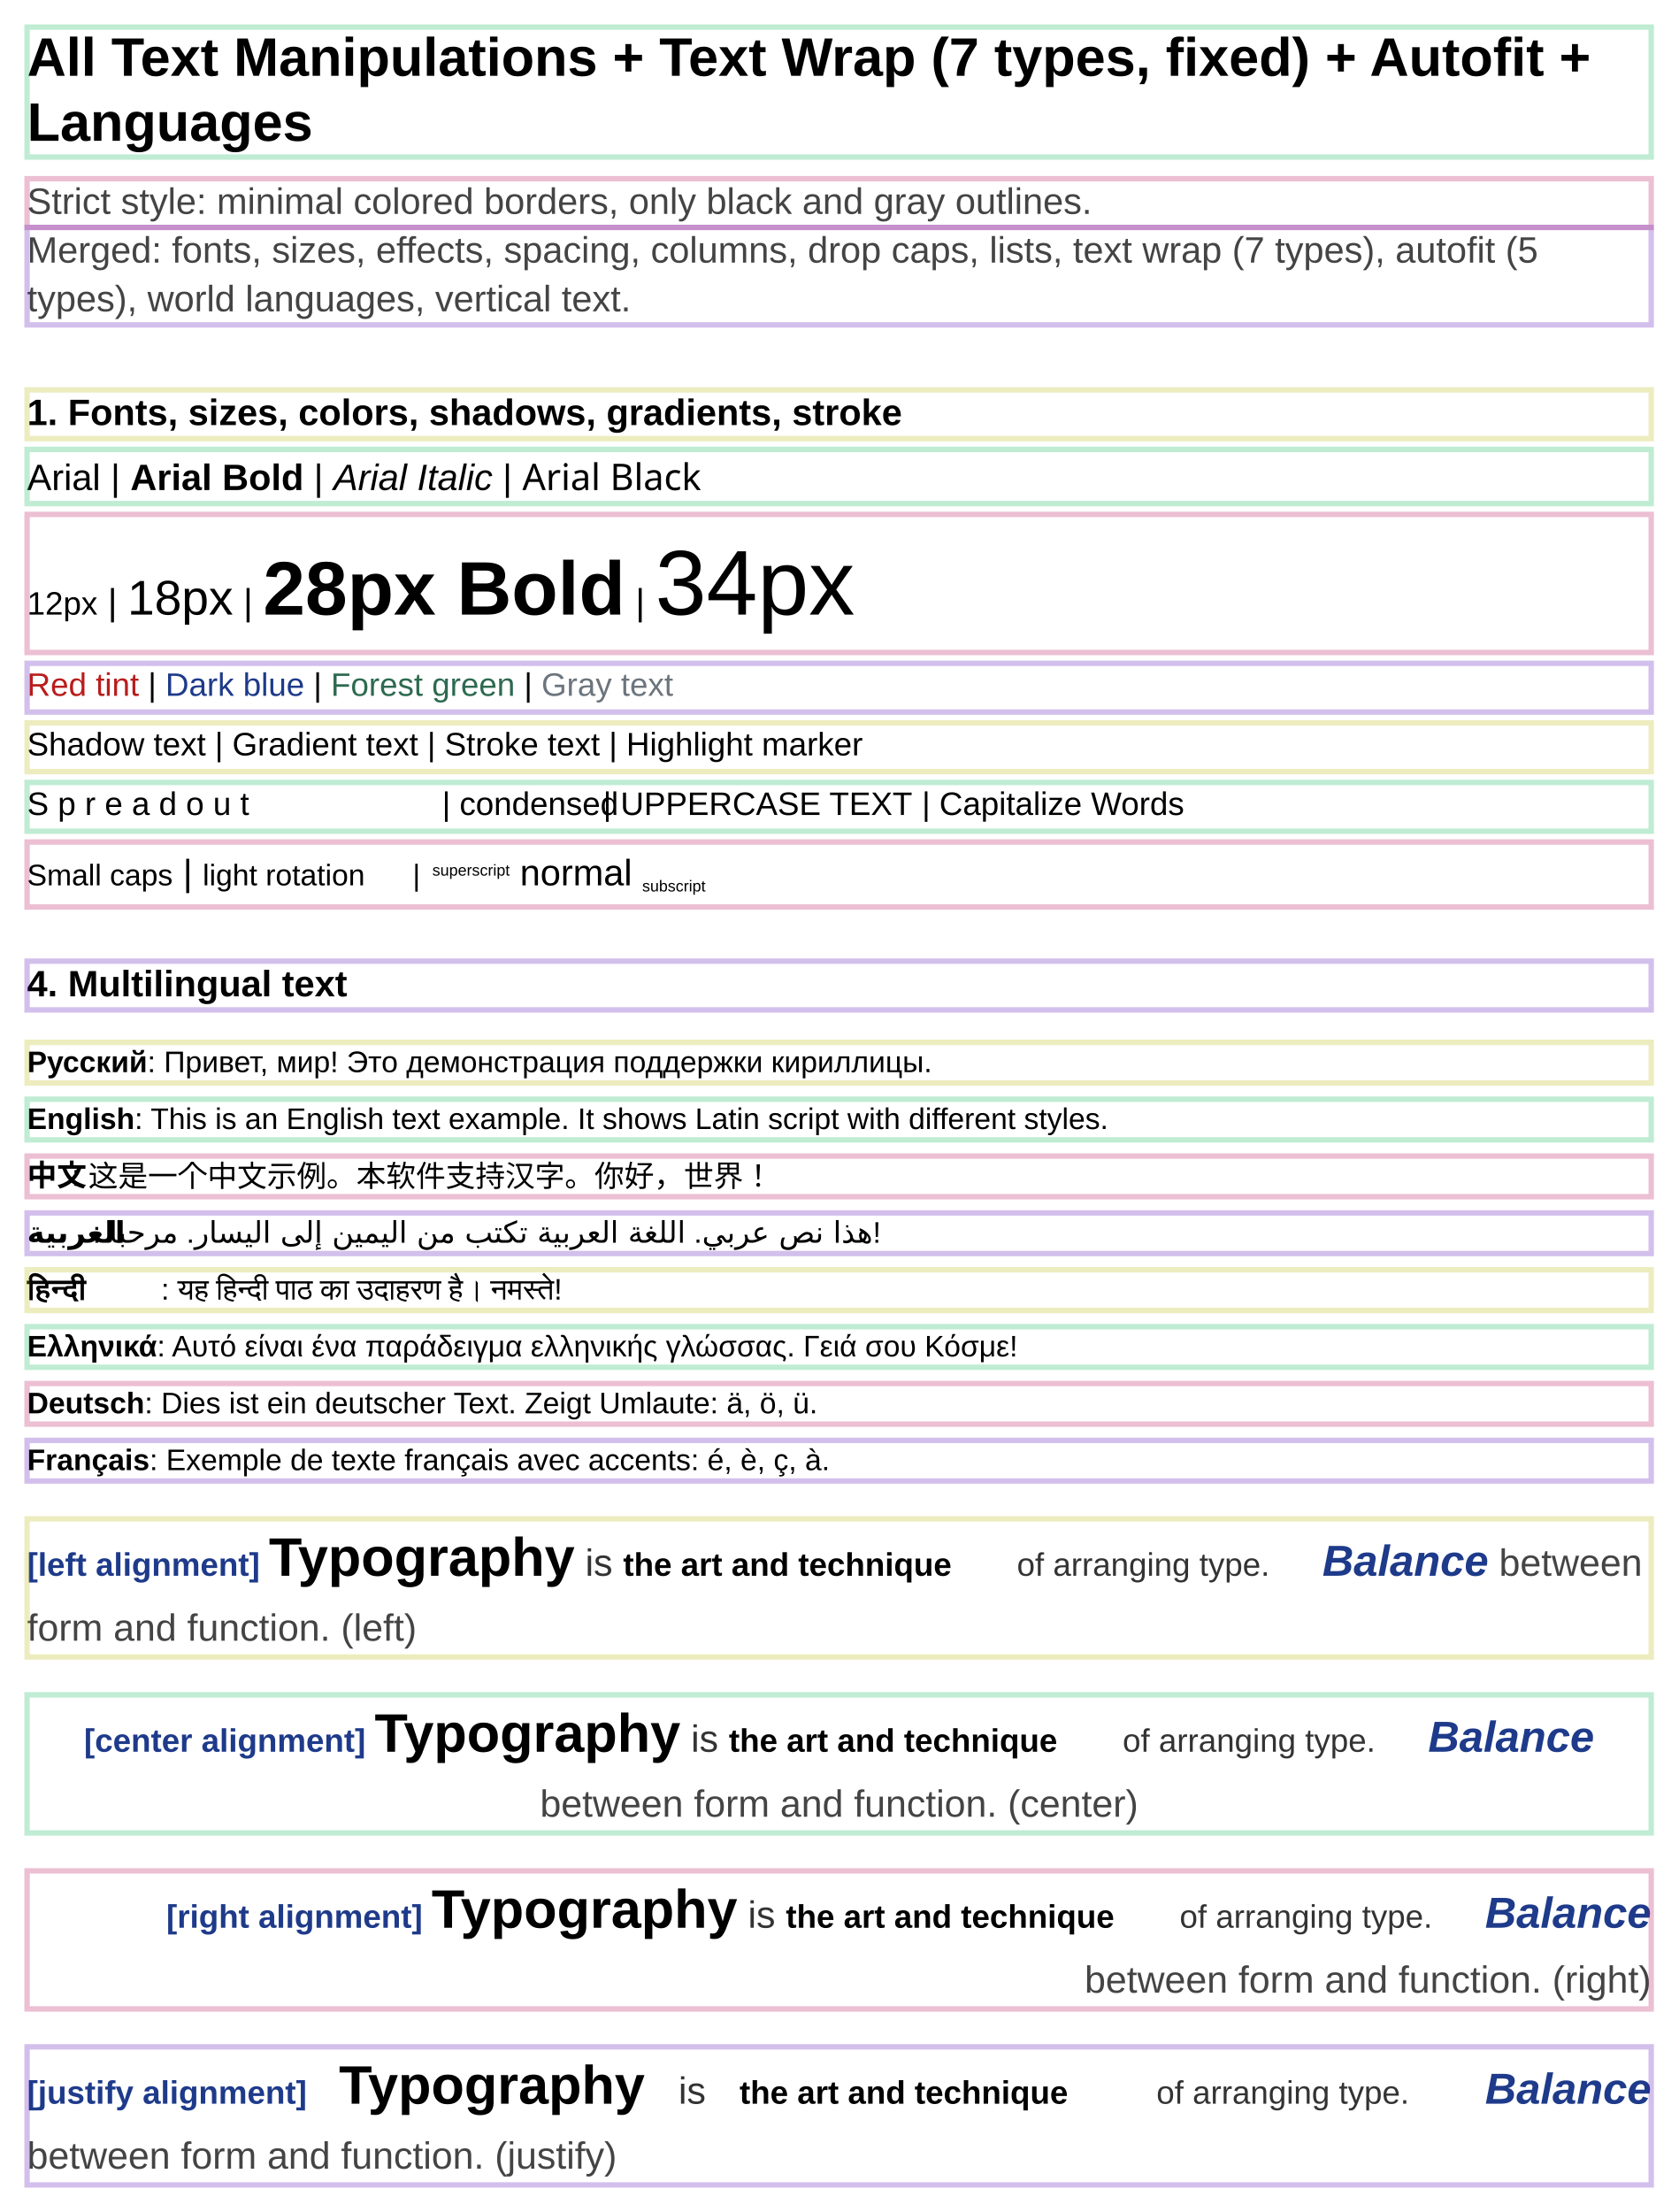
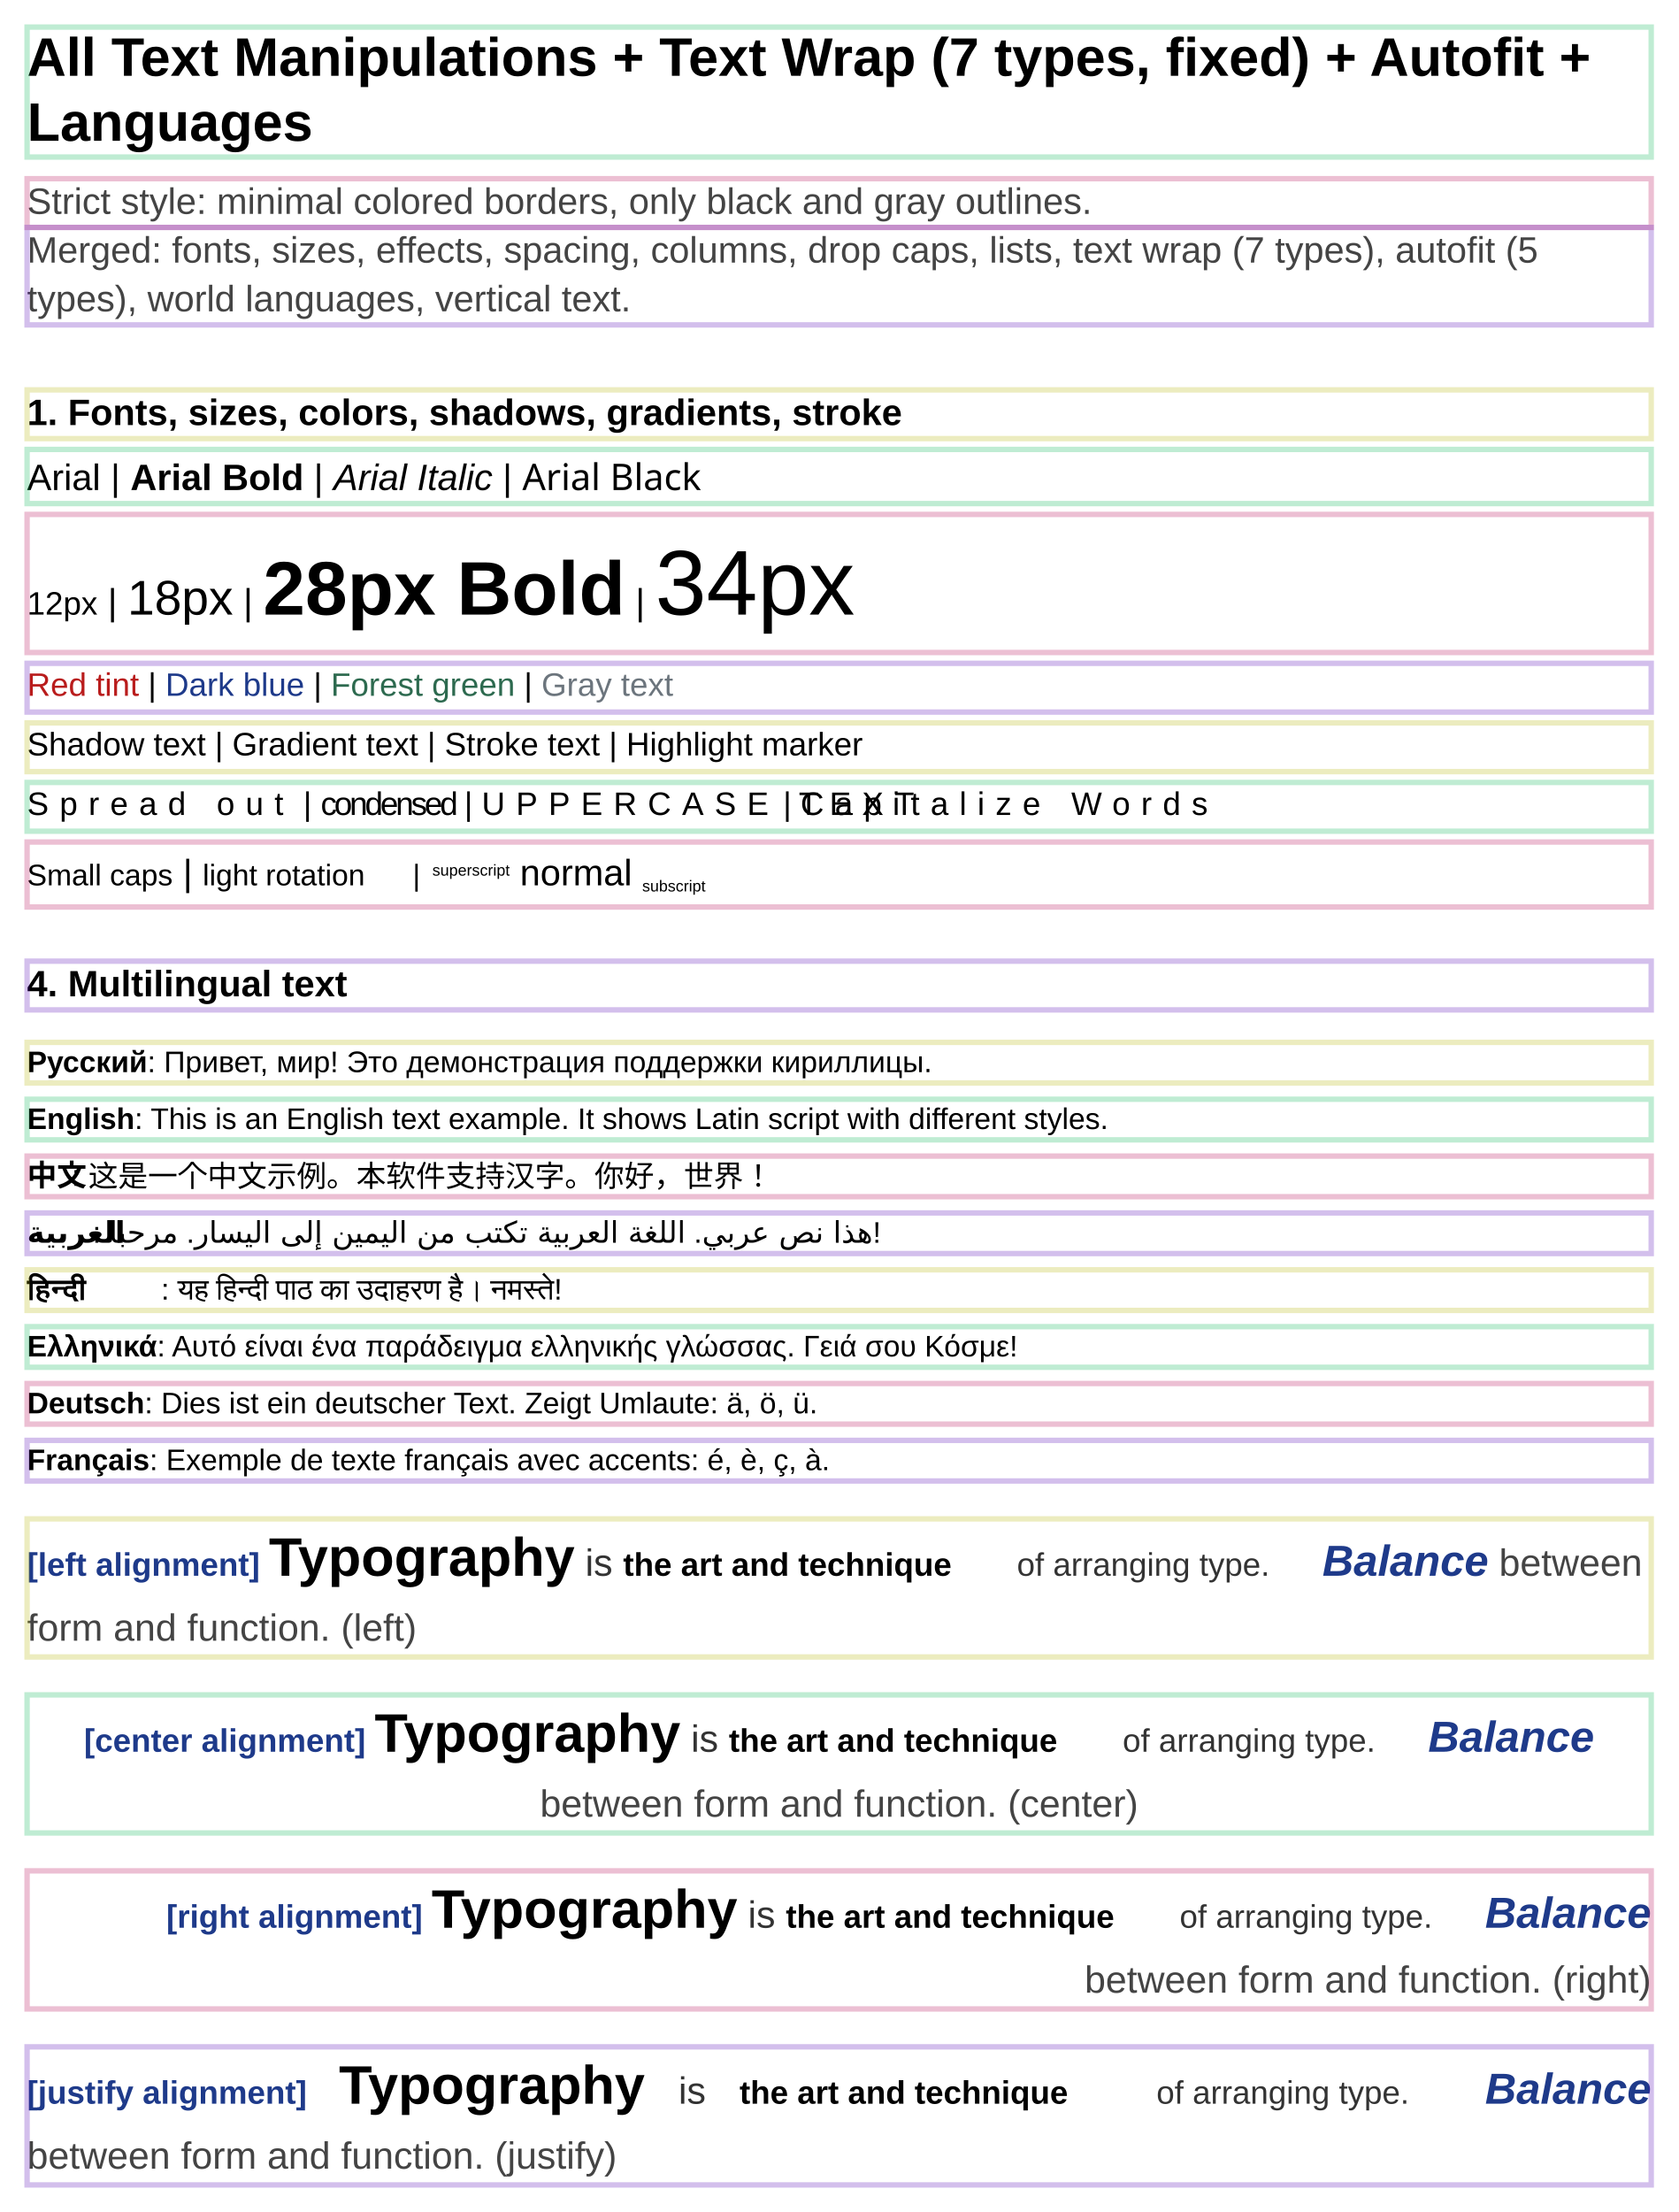
<svg xmlns="http://www.w3.org/2000/svg" width="620" height="817" viewBox="-10 -10 620 817">
  <text x="0" y="18" font-family="Arial" font-size="20" fill="#000000" font-weight="700">
    <tspan x="0" font-weight="700" font-style="normal" font-family="Arial" font-size="20" fill="#000000">All Text Manipulations + Text Wrap (7 types, fixed) + Autofit +</tspan>
  </text>
  <text x="0" y="42" font-family="Arial" font-size="20" fill="#000000" font-weight="700">
    <tspan x="0" font-weight="700" font-style="normal" font-family="Arial" font-size="20" fill="#000000">Languages</tspan>
  </text>
  <text x="0" y="69" font-family="Arial" font-size="13.56" fill="#444444" font-weight="400">
    <tspan x="0" font-weight="400" font-style="normal" font-family="Arial" font-size="13.56" fill="#444444">Strict style: minimal colored borders, only black and gray outlines.</tspan>
  </text>
  <text x="0" y="87" font-family="Arial" font-size="13.56" fill="#444444" font-weight="400">
    <tspan x="0" font-weight="400" font-style="normal" font-family="Arial" font-size="13.56" fill="#444444">Merged: fonts, sizes, effects, spacing, columns, drop caps, lists, text wrap (7 types), autofit (5</tspan>
  </text>
  <text x="0" y="105" font-family="Arial" font-size="13.56" fill="#444444" font-weight="400">
    <tspan x="0" font-weight="400" font-style="normal" font-family="Arial" font-size="13.56" fill="#444444">types), world languages, vertical text.</tspan>
  </text>
  <text x="0" y="147" font-family="Arial" font-size="13.56" fill="#000000" font-weight="700">
    <tspan x="0" font-weight="700" font-style="normal" font-family="Arial" font-size="13.56" fill="#000000">1. Fonts, sizes, colors, shadows, gradients, stroke</tspan>
  </text>
  <text x="0" y="171" font-family="Arial" font-size="13.56" fill="#000000" font-weight="400">
    <tspan x="0" font-weight="400" font-style="normal" font-family="Arial" font-size="13.56" fill="#000000">Arial</tspan>
    <tspan x="30.87">|</tspan>
    <tspan x="38.16" font-weight="700">Arial Bold</tspan>
    <tspan x="105.91" font-weight="400">|</tspan>
    <tspan x="113.2" font-style="italic">Arial Italic</tspan>
    <tspan x="175.68" font-style="normal">|</tspan>
    <tspan x="182.97" font-family="Arial Black">Arial Black</tspan>
  </text>
  <text x="0" y="217" font-family="Arial" font-size="12" fill="#000" font-weight="400">
    <tspan x="0" font-weight="400" font-style="normal" font-family="Arial" font-size="12" fill="#000">12px</tspan>
    <tspan x="29.79" font-size="13.56">|</tspan>
    <tspan x="37.08" font-size="18">18px</tspan>
    <tspan x="79.88" font-size="13.56">|</tspan>
    <tspan x="87.17" font-weight="700" font-size="28">28px Bold</tspan>
    <tspan x="224.75" font-weight="400" font-size="13.56">|</tspan>
    <tspan x="232.04" font-size="34">34px</tspan>
  </text>
  <text x="0" y="247" font-family="Arial" font-size="12" fill="#b91c1c" font-weight="400">
    <tspan x="0" font-weight="400" font-style="normal" font-family="Arial" font-size="12" fill="#b91c1c">Red tint</tspan>
    <tspan x="44.67" fill="#000000">|</tspan>
    <tspan x="51.11" fill="#1e3a8a">Dark blue</tspan>
    <tspan x="105.79" fill="#000000">|</tspan>
    <tspan x="112.23" fill="#2d6a4f">Forest green</tspan>
    <tspan x="183.58" fill="#000000">|</tspan>
    <tspan x="190.02" fill="#6c757d">Gray text</tspan>
  </text>
  <text x="0" y="269" font-family="Arial" font-size="12" fill="#000" font-weight="400">
    <tspan x="0" font-weight="400" font-style="normal" font-family="Arial" font-size="12" fill="#000">Shadow text</tspan>
    <tspan x="69.36">|</tspan>
    <tspan x="75.8">Gradient text</tspan>
    <tspan x="147.82">|</tspan>
    <tspan x="154.26">Stroke text</tspan>
    <tspan x="214.93">|</tspan>
    <tspan x="221.37">Highlight marker</tspan>
  </text>
-   <text x="0" y="291" font-family="Arial" font-size="12" fill="#000" font-weight="400">
-     <tspan x="0" font-weight="400" font-style="normal" font-family="Arial" font-size="12" fill="#000">S p r e a d o u t</tspan>
-     <tspan x="153.31">|</tspan>
-     <tspan x="159.75">condensed</tspan>
-     <tspan x="212.79">|</tspan>
-     <tspan x="219.23">UPPERCASE TEXT</tspan>
-     <tspan x="330.57">|</tspan>
-     <tspan x="337.01">Capitalize Words</tspan>
+   <text x="0" y="291" font-family="Arial" font-size="12" fill="#000" font-weight="400" letter-spacing="4">
+     <tspan x="0" font-weight="400" font-style="normal" font-family="Arial" font-size="12" fill="#000" letter-spacing="4">Spread out</tspan>
+     <tspan x="102.03">|</tspan>
+     <tspan x="108.47" letter-spacing="-1">condensed</tspan>
+     <tspan x="161.51">|</tspan>
+     <tspan x="167.95">UPPERCASE TEXT</tspan>
+     <tspan x="279.29">|</tspan>
+     <tspan x="285.73">Capitalize Words</tspan>
  </text>
  <text x="0" y="317" font-family="Arial" font-size="11" fill="#000" font-weight="400">
    <tspan x="0" font-weight="400" font-style="normal" font-family="Arial" font-size="11" fill="#000">Small caps</tspan>
    <tspan x="57.58" font-size="13.56">|</tspan>
    <tspan x="64.87">light rotation</tspan>
    <tspan x="142.43">|</tspan>
  </text>
  <text x="145.95" y="313.4" font-family="Arial" font-size="5.85" fill="#000" font-weight="400" xml:space="preserve">
    <tspan x="149.72" font-weight="400" font-style="normal" font-family="Arial" font-size="5.85" fill="#000">superscript</tspan>
  </text>
  <text x="0" y="317" font-family="Arial" font-size="13.56" fill="#000" font-weight="400">
    <tspan x="182.07" font-weight="400" font-style="normal" font-family="Arial" font-size="13.56" fill="#000">normal</tspan>
  </text>
  <text x="223.48" y="319.25" font-family="Arial" font-size="5.85" fill="#000" font-weight="400" xml:space="preserve">
    <tspan x="227.25" font-weight="400" font-style="normal" font-family="Arial" font-size="5.85" fill="#000">subscript</tspan>
  </text>
  <text x="0" y="358" font-family="Arial" font-size="13.56" fill="#000000" font-weight="700">
    <tspan x="0" font-weight="700" font-style="normal" font-family="Arial" font-size="13.56" fill="#000000">4. Multilingual text</tspan>
  </text>
  <text x="0" y="386" font-family="Arial" font-size="11" fill="#000" font-weight="700">
    <tspan x="0" font-weight="700" font-style="normal" font-family="Arial" font-size="11" fill="#000">Русский</tspan>
    <tspan x="44.45" font-weight="400">: Привет, мир! Это демонстрация поддержки кириллицы.</tspan>
  </text>
  <text x="0" y="407" font-family="Arial" font-size="11" fill="#000" font-weight="700">
    <tspan x="0" font-weight="700" font-style="normal" font-family="Arial" font-size="11" fill="#000">English</tspan>
    <tspan x="39.72" font-weight="400">: This is an English text example. It shows Latin script with different styles.</tspan>
  </text>
  <text x="0" y="428" font-family="Arial" font-size="11" fill="#000" font-weight="700">
    <tspan x="0" font-weight="700" font-style="normal" font-family="Arial" font-size="11" fill="#000">中文</tspan>
    <tspan x="16.5" font-weight="400">: 这是一个中文示例。本软件支持汉字。你好，世界！</tspan>
  </text>
  <text x="0" y="449" font-family="Arial" font-size="11" fill="#000" font-weight="700">
    <tspan x="0" font-weight="700" font-style="normal" font-family="Arial" font-size="11" fill="#000">العربية</tspan>
    <tspan x="24.22" font-weight="400">: هذا نص عربي. اللغة العربية تكتب من اليمين إلى اليسار. مرحبا!</tspan>
  </text>
  <text x="0" y="470" font-family="Arial" font-size="11" fill="#000" font-weight="700">
    <tspan x="0" font-weight="700" font-style="normal" font-family="Arial" font-size="11" fill="#000">हिन्दी</tspan>
    <tspan x="49.5" font-weight="400">: यह हिन्दी पाठ का उदाहरण है। नमस्ते!</tspan>
  </text>
  <text x="0" y="491" font-family="Arial" font-size="11" fill="#000" font-weight="700">
    <tspan x="0" font-weight="700" font-style="normal" font-family="Arial" font-size="11" fill="#000">Ελληνικά</tspan>
    <tspan x="48" font-weight="400">: Αυτό είναι ένα παράδειγμα ελληνικής γλώσσας. Γειά σου Κόσμε!</tspan>
  </text>
  <text x="0" y="512" font-family="Arial" font-size="11" fill="#000" font-weight="700">
    <tspan x="0" font-weight="700" font-style="normal" font-family="Arial" font-size="11" fill="#000">Deutsch</tspan>
    <tspan x="43.4" font-weight="400">: Dies ist ein deutscher Text. Zeigt Umlaute: ä, ö, ü.</tspan>
  </text>
  <text x="0" y="533" font-family="Arial" font-size="11" fill="#000" font-weight="700">
    <tspan x="0" font-weight="700" font-style="normal" font-family="Arial" font-size="11" fill="#000">Français</tspan>
    <tspan x="45.25" font-weight="400">: Exemple de texte français avec accents: é, è, ç, à.</tspan>
  </text>
  <text x="0" y="572" font-family="Arial" font-size="12" fill="#1e3a8a" font-weight="700">
    <tspan x="0" font-weight="700" font-style="normal" font-family="Arial" font-size="12" fill="#1e3a8a">[left alignment]</tspan>
    <tspan x="89.34" font-size="20" fill="#000">Typography</tspan>
    <tspan x="206.2" font-weight="400" font-size="14" fill="#333">is</tspan>
    <tspan x="220.2" font-weight="700" fill="#000">the art and technique</tspan>
    <tspan x="365.67" font-weight="400" fill="#333">of arranging type.</tspan>
    <tspan x="478.52" font-weight="700" font-style="italic" font-size="16" fill="#1e3a8a">Balance</tspan>
    <tspan x="543.78" font-weight="400" font-style="normal" font-size="14" fill="#444">between</tspan>
  </text>
  <text x="0" y="596" font-family="Arial" font-size="14" fill="#444" font-weight="400">
    <tspan x="0" font-weight="400" font-style="normal" font-family="Arial" font-size="14" fill="#444">form and function. (left)</tspan>
  </text>
  <text x="21.05" y="637" font-family="Arial" font-size="12" fill="#1e3a8a" font-weight="700">
    <tspan x="21.05" font-weight="700" font-style="normal" font-family="Arial" font-size="12" fill="#1e3a8a">[center alignment]</tspan>
    <tspan x="128.4" font-size="20" fill="#000">Typography</tspan>
    <tspan x="245.26" font-weight="400" font-size="14" fill="#333">is</tspan>
    <tspan x="259.26" font-weight="700" fill="#000">the art and technique</tspan>
    <tspan x="404.73" font-weight="400" fill="#333">of arranging type.</tspan>
    <tspan x="517.58" font-weight="700" font-style="italic" font-size="16" fill="#1e3a8a">Balance</tspan>
  </text>
  <text x="189.5" y="661" font-family="Arial" font-size="14" fill="#444" font-weight="400">
    <tspan x="189.5" font-weight="400" font-style="normal" font-family="Arial" font-size="14" fill="#444">between form and function. (center)</tspan>
  </text>
  <text x="51.45" y="702" font-family="Arial" font-size="12" fill="#1e3a8a" font-weight="700">
    <tspan x="51.45" font-weight="700" font-style="normal" font-family="Arial" font-size="12" fill="#1e3a8a">[right alignment]</tspan>
    <tspan x="149.45" font-size="20" fill="#000">Typography</tspan>
    <tspan x="266.31" font-weight="400" font-size="14" fill="#333">is</tspan>
    <tspan x="280.31" font-weight="700" fill="#000">the art and technique</tspan>
    <tspan x="425.78" font-weight="400" fill="#333">of arranging type.</tspan>
    <tspan x="538.63" font-weight="700" font-style="italic" font-size="16" fill="#1e3a8a">Balance</tspan>
  </text>
  <text x="390.67" y="726" font-family="Arial" font-size="14" fill="#444" font-weight="400">
    <tspan x="390.67" font-weight="400" font-style="normal" font-family="Arial" font-size="14" fill="#444">between form and function. (right)</tspan>
  </text>
  <text x="0" y="767" font-family="Arial" font-size="12" fill="#1e3a8a" font-weight="700">
    <tspan x="0" font-weight="700" font-style="normal" font-family="Arial" font-size="12" fill="#1e3a8a">[justify alignment]</tspan>
    <tspan x="115.23" font-size="20" fill="#000">Typography</tspan>
    <tspan x="240.64" font-weight="400" font-size="14" fill="#333">is</tspan>
    <tspan x="263.2" font-weight="700" fill="#000">the art and technique</tspan>
    <tspan x="417.22" font-weight="400" fill="#333">of arranging type.</tspan>
    <tspan x="538.63" font-weight="700" font-style="italic" font-size="16" fill="#1e3a8a">Balance</tspan>
  </text>
  <text x="0" y="791" font-family="Arial" font-size="14" fill="#444" font-weight="400">
    <tspan x="0" font-weight="400" font-style="normal" font-family="Arial" font-size="14" fill="#444">between form and function. (justify)</tspan>
  </text>
  <rect x="0" y="0" width="600" height="48" fill="none" stroke="rgba(0,180,80,0.25)" stroke-width="2" />
  <rect x="0" y="56" width="600" height="18" fill="none" stroke="rgba(180,0,80,0.25)" stroke-width="2" />
  <rect x="0" y="74" width="600" height="36" fill="none" stroke="rgba(80,0,180,0.25)" stroke-width="2" />
  <rect x="0" y="134" width="600" height="18" fill="none" stroke="rgba(180,180,0,0.25)" stroke-width="2" />
  <rect x="0" y="156" width="600" height="20" fill="none" stroke="rgba(0,180,80,0.25)" stroke-width="2" />
  <rect x="0" y="180" width="600" height="51" fill="none" stroke="rgba(180,0,80,0.25)" stroke-width="2" />
  <rect x="0" y="235" width="600" height="18" fill="none" stroke="rgba(80,0,180,0.25)" stroke-width="2" />
  <rect x="0" y="257" width="600" height="18" fill="none" stroke="rgba(180,180,0,0.25)" stroke-width="2" />
  <rect x="0" y="279" width="600" height="18" fill="none" stroke="rgba(0,180,80,0.25)" stroke-width="2" />
  <rect x="0" y="301" width="600" height="24" fill="none" stroke="rgba(180,0,80,0.25)" stroke-width="2" />
  <rect x="0" y="345" width="600" height="18" fill="none" stroke="rgba(80,0,180,0.25)" stroke-width="2" />
  <rect x="0" y="375" width="600" height="15" fill="none" stroke="rgba(180,180,0,0.25)" stroke-width="2" />
  <rect x="0" y="396" width="600" height="15" fill="none" stroke="rgba(0,180,80,0.25)" stroke-width="2" />
  <rect x="0" y="417" width="600" height="15" fill="none" stroke="rgba(180,0,80,0.25)" stroke-width="2" />
  <rect x="0" y="438" width="600" height="15" fill="none" stroke="rgba(80,0,180,0.25)" stroke-width="2" />
  <rect x="0" y="459" width="600" height="15" fill="none" stroke="rgba(180,180,0,0.25)" stroke-width="2" />
  <rect x="0" y="480" width="600" height="15" fill="none" stroke="rgba(0,180,80,0.25)" stroke-width="2" />
  <rect x="0" y="501" width="600" height="15" fill="none" stroke="rgba(180,0,80,0.25)" stroke-width="2" />
  <rect x="0" y="522" width="600" height="15" fill="none" stroke="rgba(80,0,180,0.25)" stroke-width="2" />
  <rect x="0" y="551" width="600" height="51" fill="none" stroke="rgba(180,180,0,0.25)" stroke-width="2" />
  <rect x="0" y="616" width="600" height="51" fill="none" stroke="rgba(0,180,80,0.25)" stroke-width="2" />
  <rect x="0" y="681" width="600" height="51" fill="none" stroke="rgba(180,0,80,0.25)" stroke-width="2" />
  <rect x="0" y="746" width="600" height="51" fill="none" stroke="rgba(80,0,180,0.25)" stroke-width="2" />
</svg>
